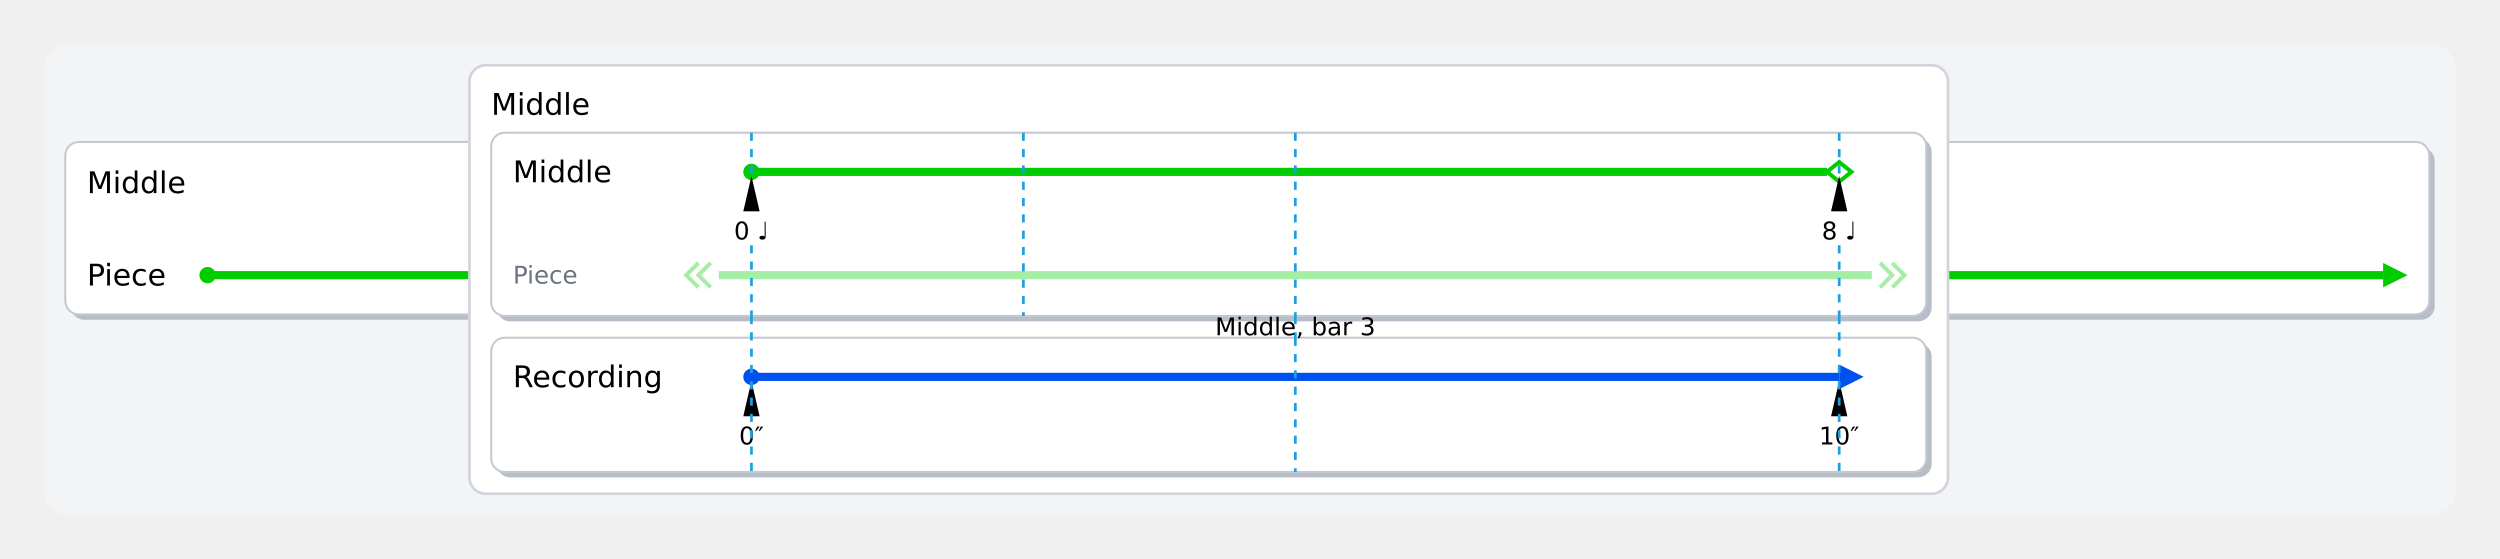
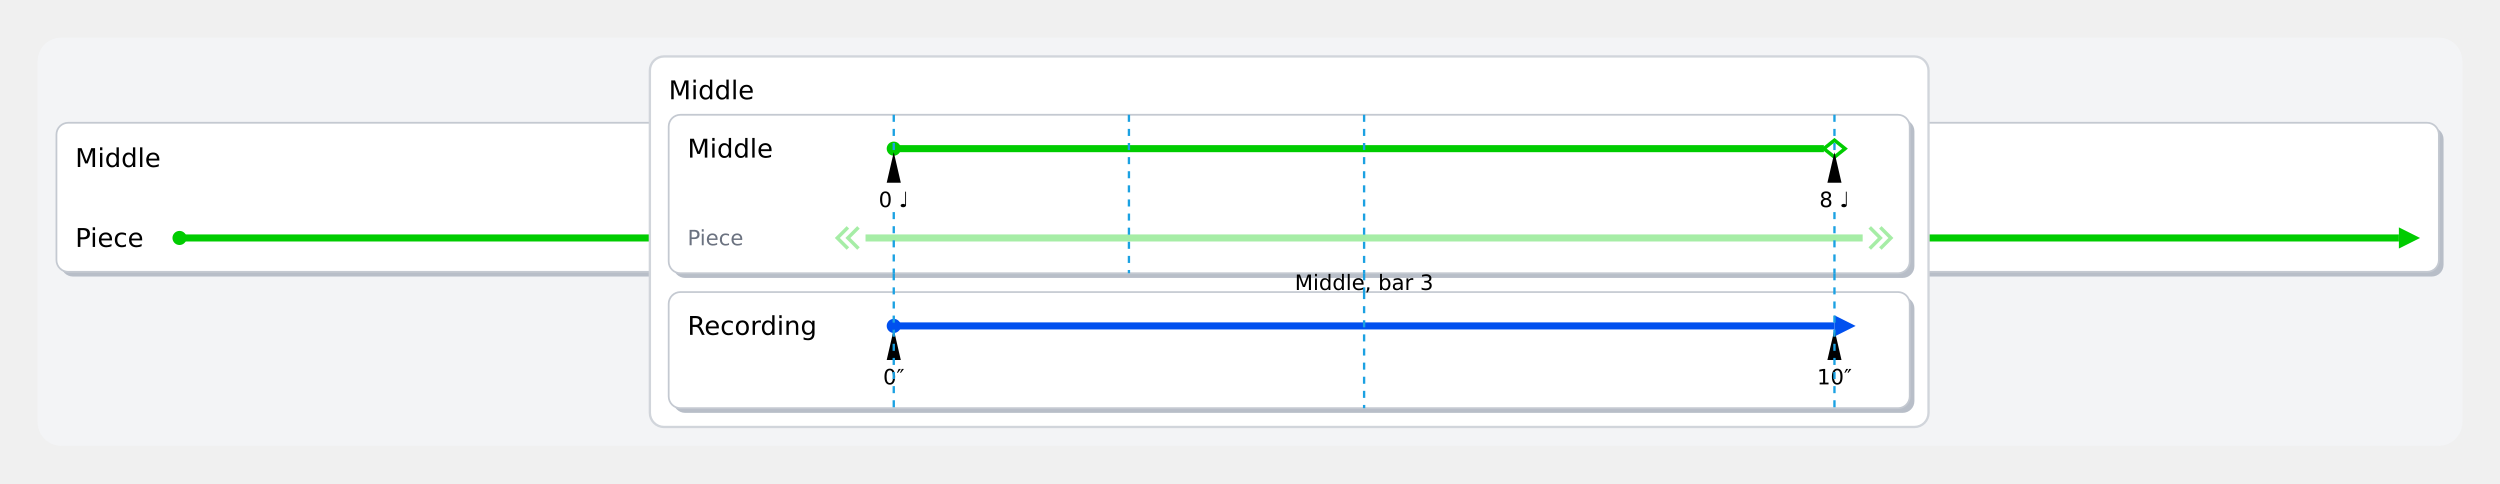
- <svg xmlns="http://www.w3.org/2000/svg" width="919.335" height="205.562" viewBox="0 0 919.335 205.562" font-family="DejaVu Sans, Noto Music" text-rendering="geometricPrecision" style="font-kerning:none;font-variant-ligatures:none">
+ <svg xmlns="http://www.w3.org/2000/svg" width="1063.039" height="205.562" viewBox="0 0 1063.039 205.562" font-family="DejaVu Sans, Noto Music" text-rendering="geometricPrecision" style="font-kerning:none;font-variant-ligatures:none">
  <g transform="translate(16 16)">
-     <rect x="0" y="0" width="887.335" height="173.562" rx="10" fill="#F3F4F6" />
-     <rect data-id="piece" data-part="card" x="10" y="38.207" width="869.335" height="63.379" rx="5" fill="#B8BEC8" />
-     <rect data-id="piece" data-part="card" x="8" y="36.207" width="869.335" height="63.379" rx="5" fill="#FFFFFF" stroke="#C4C9D1" stroke-width="0.75" />
-     <line data-id="piece" x1="60.335" y1="85.184" x2="860.335" y2="85.184" stroke="#00CC00" stroke-width="3" />
+     <rect x="0" y="0" width="1031.039" height="173.562" rx="10" fill="#F3F4F6" />
+     <rect data-id="piece" data-part="card" x="10" y="38.207" width="1013.039" height="63.379" rx="5" fill="#B8BEC8" />
+     <rect data-id="piece" data-part="card" x="8" y="36.207" width="1013.039" height="63.379" rx="5" fill="#FFFFFF" stroke="#C4C9D1" stroke-width="0.75" />
+     <line data-id="piece" x1="60.335" y1="85.184" x2="1004.039" y2="85.184" stroke="#00CC00" stroke-width="3" />
    <circle data-id="piece" cx="60.335" cy="85.184" r="3" fill="#00CC00" />
-     <polygon data-id="piece" points="869.335,85.184 860.335,80.684 860.335,89.684" fill="#00CC00" />
-     <line data-id="middle" x1="260.335" y1="51.207" x2="655.835" y2="51.207" stroke="#00CC00" stroke-width="3" />
-     <circle data-id="middle" cx="260.335" cy="51.207" r="3" fill="#00CC00" />
-     <polygon data-id="middle" points="655.835,51.207 660.335,47.607 664.835,51.207 660.335,54.807" fill="none" stroke="#00CC00" stroke-width="1.5" />
-     <polygon data-id="timestamp_4" points="260.335,52.707 257.335,65.707 263.335,65.707" fill="#000000" />
-     <polygon data-id="timestamp_5" points="660.335,52.707 657.335,65.707 663.335,65.707" fill="#000000" />
+     <polygon data-id="piece" points="1013.039,85.184 1004.039,80.684 1004.039,89.684" fill="#00CC00" />
+     <line data-id="middle" x1="364.039" y1="51.207" x2="759.539" y2="51.207" stroke="#00CC00" stroke-width="3" />
+     <circle data-id="middle" cx="364.039" cy="51.207" r="3" fill="#00CC00" />
+     <polygon data-id="middle" points="759.539,51.207 764.039,47.607 768.539,51.207 764.039,54.807" fill="none" stroke="#00CC00" stroke-width="1.5" />
+     <polygon data-id="timestamp_4" points="364.039,52.707 361.039,65.707 367.039,65.707" fill="#000000" />
+     <polygon data-id="timestamp_5" points="764.039,52.707 761.039,65.707 767.039,65.707" fill="#000000" />
    <text data-id="middle" data-part="name" x="16" y="55.015" text-anchor="start" font-size="11" fill="#000000">Middle</text>
    <text data-id="piece" data-part="name" x="16" y="88.992" text-anchor="start" font-size="11" fill="#000000">Piece</text>
-     <text data-id="timestamp_4" data-part="coordinate" x="260.335" y="76.061" text-anchor="middle" font-size="9" fill="#000000">0 ♩</text>
-     <text data-id="timestamp_5" data-part="coordinate" x="660.335" y="76.061" text-anchor="middle" font-size="9" fill="#000000">8 ♩</text>
-     <line data-id="timestamp_4" data-part="line" x1="260.335" y1="36.207" x2="260.335" y2="52.707" stroke="#1BA1E2" stroke-width="1" stroke-dasharray="3 3" />
-     <line data-id="timestamp_4" data-part="line" x1="260.335" y1="78.184" x2="260.335" y2="99.586" stroke="#1BA1E2" stroke-width="1" stroke-dasharray="3 3" />
-     <line data-id="timestamp_1" data-part="line" x1="360.335" y1="36.207" x2="360.335" y2="99.586" stroke="#1BA1E2" stroke-width="1" stroke-dasharray="3 3" />
-     <line data-id="timestamp_2" data-part="line" x1="460.335" y1="36.207" x2="460.335" y2="99.586" stroke="#1BA1E2" stroke-width="1" stroke-dasharray="3 3" />
-     <line data-id="timestamp_5" data-part="line" x1="660.335" y1="36.207" x2="660.335" y2="52.707" stroke="#1BA1E2" stroke-width="1" stroke-dasharray="3 3" />
-     <line data-id="timestamp_5" data-part="line" x1="660.335" y1="78.184" x2="660.335" y2="99.586" stroke="#1BA1E2" stroke-width="1" stroke-dasharray="3 3" />
-     <rect data-id="group_1" x="156.632" y="8" width="543.704" height="157.562" rx="6" fill="#FFFFFF" stroke="#D1D5DB" stroke-width="1" />
-     <text data-id="group_1" data-part="name" x="164.632" y="26.21" text-anchor="start" font-size="11" fill="#000000">Middle</text>
-     <rect data-id="middle" data-part="card" x="166.632" y="34.805" width="527.704" height="67.379" rx="5" fill="#B8BEC8" />
-     <rect data-id="middle" data-part="card" x="164.632" y="32.805" width="527.704" height="67.379" rx="5" fill="#FFFFFF" stroke="#C4C9D1" stroke-width="0.75" />
-     <line data-id="piece" x1="248.335" y1="85.184" x2="672.335" y2="85.184" stroke="#00CC00" stroke-width="3" opacity="0.35" />
-     <polyline data-id="piece" points="245.335,80.684 240.835,85.184 245.335,89.684" fill="none" stroke="#00CC00" stroke-width="1.5" opacity="0.35" />
-     <polyline data-id="piece" points="240.835,80.684 236.335,85.184 240.835,89.684" fill="none" stroke="#00CC00" stroke-width="1.5" opacity="0.35" />
-     <polyline data-id="piece" points="675.335,80.684 679.835,85.184 675.335,89.684" fill="none" stroke="#00CC00" stroke-width="1.5" opacity="0.35" />
-     <polyline data-id="piece" points="679.835,80.684 684.335,85.184 679.835,89.684" fill="none" stroke="#00CC00" stroke-width="1.5" opacity="0.35" />
-     <line data-id="middle" x1="260.335" y1="47.207" x2="655.835" y2="47.207" stroke="#00CC00" stroke-width="3" />
-     <circle data-id="middle" cx="260.335" cy="47.207" r="3" fill="#00CC00" />
-     <polygon data-id="middle" points="655.835,47.207 660.335,43.607 664.835,47.207 660.335,50.807" fill="none" stroke="#00CC00" stroke-width="1.5" />
-     <polygon data-id="timestamp_4" points="260.335,48.707 257.335,61.707 263.335,61.707" fill="#000000" />
-     <polygon data-id="timestamp_5" points="660.335,48.707 657.335,61.707 663.335,61.707" fill="#000000" />
-     <text data-id="piece" data-part="name" x="172.632" y="88.299" text-anchor="start" font-size="9" fill="#6B7280">Piece</text>
-     <text data-id="middle" data-part="name" x="172.632" y="51.015" text-anchor="start" font-size="11" fill="#000000">Middle</text>
-     <text data-id="timestamp_4" data-part="coordinate" x="260.335" y="72.061" text-anchor="middle" font-size="9" fill="#000000">0 ♩</text>
-     <text data-id="timestamp_5" data-part="coordinate" x="660.335" y="72.061" text-anchor="middle" font-size="9" fill="#000000">8 ♩</text>
-     <line data-id="timestamp_4" data-part="line" x1="260.335" y1="32.805" x2="260.335" y2="48.707" stroke="#1BA1E2" stroke-width="1" stroke-dasharray="3 3" />
-     <line data-id="timestamp_4" data-part="line" x1="260.335" y1="74.184" x2="260.335" y2="100.184" stroke="#1BA1E2" stroke-width="1" stroke-dasharray="3 3" />
-     <line data-id="timestamp_1" data-part="line" x1="360.335" y1="32.805" x2="360.335" y2="100.184" stroke="#1BA1E2" stroke-width="1" stroke-dasharray="3 3" />
-     <line data-id="timestamp_2" data-part="line" x1="460.335" y1="32.805" x2="460.335" y2="100.184" stroke="#1BA1E2" stroke-width="1" stroke-dasharray="3 3" />
-     <line data-id="timestamp_5" data-part="line" x1="660.335" y1="32.805" x2="660.335" y2="48.707" stroke="#1BA1E2" stroke-width="1" stroke-dasharray="3 3" />
-     <line data-id="timestamp_5" data-part="line" x1="660.335" y1="74.184" x2="660.335" y2="100.184" stroke="#1BA1E2" stroke-width="1" stroke-dasharray="3 3" />
-     <rect data-id="recording" data-part="card" x="166.632" y="110.184" width="527.704" height="49.379" rx="5" fill="#B8BEC8" />
-     <rect data-id="recording" data-part="card" x="164.632" y="108.184" width="527.704" height="49.379" rx="5" fill="#FFFFFF" stroke="#C4C9D1" stroke-width="0.75" />
-     <line data-id="recording" x1="260.335" y1="122.586" x2="660.335" y2="122.586" stroke="#0050EF" stroke-width="3" />
-     <circle data-id="recording" cx="260.335" cy="122.586" r="3" fill="#0050EF" />
-     <polygon data-id="recording" points="669.335,122.586 660.335,118.086 660.335,127.086" fill="#0050EF" />
-     <polygon data-id="timestamp_6" points="260.335,124.086 257.335,137.086 263.335,137.086" fill="#000000" />
-     <polygon data-id="timestamp_7" points="660.335,124.086 657.335,137.086 663.335,137.086" fill="#000000" />
-     <text data-id="recording" data-part="name" x="172.632" y="126.394" text-anchor="start" font-size="11" fill="#000000">Recording</text>
-     <text data-id="timestamp_6" data-part="coordinate" x="260.335" y="147.44" text-anchor="middle" font-size="9" fill="#000000">0″</text>
-     <text data-id="timestamp_7" data-part="coordinate" x="660.335" y="147.44" text-anchor="middle" font-size="9" fill="#000000">10″</text>
-     <line data-id="timestamp_3" data-part="line" x1="460.335" y1="108.184" x2="460.335" y2="157.562" stroke="#1BA1E2" stroke-width="1" stroke-dasharray="3 3" />
-     <line data-id="timestamp_4" data-part="line" x1="260.335" y1="100.184" x2="260.335" y2="157.562" stroke="#1BA1E2" stroke-width="1" stroke-dasharray="3 3" />
-     <line data-id="timestamp_5" data-part="line" x1="660.335" y1="100.184" x2="660.335" y2="157.562" stroke="#1BA1E2" stroke-width="1" stroke-dasharray="3 3" />
-     <line data-id="anchor_1" x1="460.335" y1="100.184" x2="460.335" y2="108.184" stroke="#1BA1E2" stroke-width="1" stroke-dasharray="3 3" />
-     <text data-id="anchor_1" data-part="name" x="460.335" y="107.299" text-anchor="middle" font-size="9" fill="#000000">Middle, bar 3</text>
+     <text data-id="timestamp_4" data-part="coordinate" x="364.039" y="76.061" text-anchor="middle" font-size="9" fill="#000000">0 ♩</text>
+     <text data-id="timestamp_5" data-part="coordinate" x="764.039" y="76.061" text-anchor="middle" font-size="9" fill="#000000">8 ♩</text>
+     <line data-id="timestamp_4" data-part="line" x1="364.039" y1="36.207" x2="364.039" y2="52.707" stroke="#1BA1E2" stroke-width="1" stroke-dasharray="3 3" />
+     <line data-id="timestamp_4" data-part="line" x1="364.039" y1="78.184" x2="364.039" y2="99.586" stroke="#1BA1E2" stroke-width="1" stroke-dasharray="3 3" />
+     <line data-id="timestamp_1" data-part="line" x1="464.039" y1="36.207" x2="464.039" y2="99.586" stroke="#1BA1E2" stroke-width="1" stroke-dasharray="3 3" />
+     <line data-id="timestamp_2" data-part="line" x1="564.039" y1="36.207" x2="564.039" y2="99.586" stroke="#1BA1E2" stroke-width="1" stroke-dasharray="3 3" />
+     <line data-id="timestamp_5" data-part="line" x1="764.039" y1="36.207" x2="764.039" y2="52.707" stroke="#1BA1E2" stroke-width="1" stroke-dasharray="3 3" />
+     <line data-id="timestamp_5" data-part="line" x1="764.039" y1="78.184" x2="764.039" y2="99.586" stroke="#1BA1E2" stroke-width="1" stroke-dasharray="3 3" />
+     <rect data-id="group_1" x="260.335" y="8" width="543.704" height="157.562" rx="6" fill="#FFFFFF" stroke="#D1D5DB" stroke-width="1" />
+     <text data-id="group_1" data-part="name" x="268.335" y="26.21" text-anchor="start" font-size="11" fill="#000000">Middle</text>
+     <rect data-id="middle" data-part="card" x="270.335" y="34.805" width="527.704" height="67.379" rx="5" fill="#B8BEC8" />
+     <rect data-id="middle" data-part="card" x="268.335" y="32.805" width="527.704" height="67.379" rx="5" fill="#FFFFFF" stroke="#C4C9D1" stroke-width="0.75" />
+     <line data-id="piece" x1="352.039" y1="85.184" x2="776.039" y2="85.184" stroke="#00CC00" stroke-width="3" opacity="0.35" />
+     <polyline data-id="piece" points="349.039,80.684 344.539,85.184 349.039,89.684" fill="none" stroke="#00CC00" stroke-width="1.5" opacity="0.35" />
+     <polyline data-id="piece" points="344.539,80.684 340.039,85.184 344.539,89.684" fill="none" stroke="#00CC00" stroke-width="1.5" opacity="0.35" />
+     <polyline data-id="piece" points="779.039,80.684 783.539,85.184 779.039,89.684" fill="none" stroke="#00CC00" stroke-width="1.5" opacity="0.35" />
+     <polyline data-id="piece" points="783.539,80.684 788.039,85.184 783.539,89.684" fill="none" stroke="#00CC00" stroke-width="1.5" opacity="0.35" />
+     <line data-id="middle" x1="364.039" y1="47.207" x2="759.539" y2="47.207" stroke="#00CC00" stroke-width="3" />
+     <circle data-id="middle" cx="364.039" cy="47.207" r="3" fill="#00CC00" />
+     <polygon data-id="middle" points="759.539,47.207 764.039,43.607 768.539,47.207 764.039,50.807" fill="none" stroke="#00CC00" stroke-width="1.5" />
+     <polygon data-id="timestamp_4" points="364.039,48.707 361.039,61.707 367.039,61.707" fill="#000000" />
+     <polygon data-id="timestamp_5" points="764.039,48.707 761.039,61.707 767.039,61.707" fill="#000000" />
+     <text data-id="piece" data-part="name" x="276.335" y="88.299" text-anchor="start" font-size="9" fill="#6B7280">Piece</text>
+     <text data-id="middle" data-part="name" x="276.335" y="51.015" text-anchor="start" font-size="11" fill="#000000">Middle</text>
+     <text data-id="timestamp_4" data-part="coordinate" x="364.039" y="72.061" text-anchor="middle" font-size="9" fill="#000000">0 ♩</text>
+     <text data-id="timestamp_5" data-part="coordinate" x="764.039" y="72.061" text-anchor="middle" font-size="9" fill="#000000">8 ♩</text>
+     <line data-id="timestamp_4" data-part="line" x1="364.039" y1="32.805" x2="364.039" y2="48.707" stroke="#1BA1E2" stroke-width="1" stroke-dasharray="3 3" />
+     <line data-id="timestamp_4" data-part="line" x1="364.039" y1="74.184" x2="364.039" y2="100.184" stroke="#1BA1E2" stroke-width="1" stroke-dasharray="3 3" />
+     <line data-id="timestamp_1" data-part="line" x1="464.039" y1="32.805" x2="464.039" y2="100.184" stroke="#1BA1E2" stroke-width="1" stroke-dasharray="3 3" />
+     <line data-id="timestamp_2" data-part="line" x1="564.039" y1="32.805" x2="564.039" y2="100.184" stroke="#1BA1E2" stroke-width="1" stroke-dasharray="3 3" />
+     <line data-id="timestamp_5" data-part="line" x1="764.039" y1="32.805" x2="764.039" y2="48.707" stroke="#1BA1E2" stroke-width="1" stroke-dasharray="3 3" />
+     <line data-id="timestamp_5" data-part="line" x1="764.039" y1="74.184" x2="764.039" y2="100.184" stroke="#1BA1E2" stroke-width="1" stroke-dasharray="3 3" />
+     <rect data-id="recording" data-part="card" x="270.335" y="110.184" width="527.704" height="49.379" rx="5" fill="#B8BEC8" />
+     <rect data-id="recording" data-part="card" x="268.335" y="108.184" width="527.704" height="49.379" rx="5" fill="#FFFFFF" stroke="#C4C9D1" stroke-width="0.75" />
+     <line data-id="recording" x1="364.039" y1="122.586" x2="764.039" y2="122.586" stroke="#0050EF" stroke-width="3" />
+     <circle data-id="recording" cx="364.039" cy="122.586" r="3" fill="#0050EF" />
+     <polygon data-id="recording" points="773.039,122.586 764.039,118.086 764.039,127.086" fill="#0050EF" />
+     <polygon data-id="timestamp_6" points="364.039,124.086 361.039,137.086 367.039,137.086" fill="#000000" />
+     <polygon data-id="timestamp_7" points="764.039,124.086 761.039,137.086 767.039,137.086" fill="#000000" />
+     <text data-id="recording" data-part="name" x="276.335" y="126.394" text-anchor="start" font-size="11" fill="#000000">Recording</text>
+     <text data-id="timestamp_6" data-part="coordinate" x="364.039" y="147.44" text-anchor="middle" font-size="9" fill="#000000">0″</text>
+     <text data-id="timestamp_7" data-part="coordinate" x="764.039" y="147.44" text-anchor="middle" font-size="9" fill="#000000">10″</text>
+     <line data-id="timestamp_3" data-part="line" x1="564.039" y1="108.184" x2="564.039" y2="157.562" stroke="#1BA1E2" stroke-width="1" stroke-dasharray="3 3" />
+     <line data-id="timestamp_4" data-part="line" x1="364.039" y1="100.184" x2="364.039" y2="157.562" stroke="#1BA1E2" stroke-width="1" stroke-dasharray="3 3" />
+     <line data-id="timestamp_5" data-part="line" x1="764.039" y1="100.184" x2="764.039" y2="157.562" stroke="#1BA1E2" stroke-width="1" stroke-dasharray="3 3" />
+     <line data-id="anchor_1" x1="564.039" y1="100.184" x2="564.039" y2="108.184" stroke="#1BA1E2" stroke-width="1" stroke-dasharray="3 3" />
+     <text data-id="anchor_1" data-part="name" x="564.039" y="107.299" text-anchor="middle" font-size="9" fill="#000000">Middle, bar 3</text>
  </g>
</svg>
